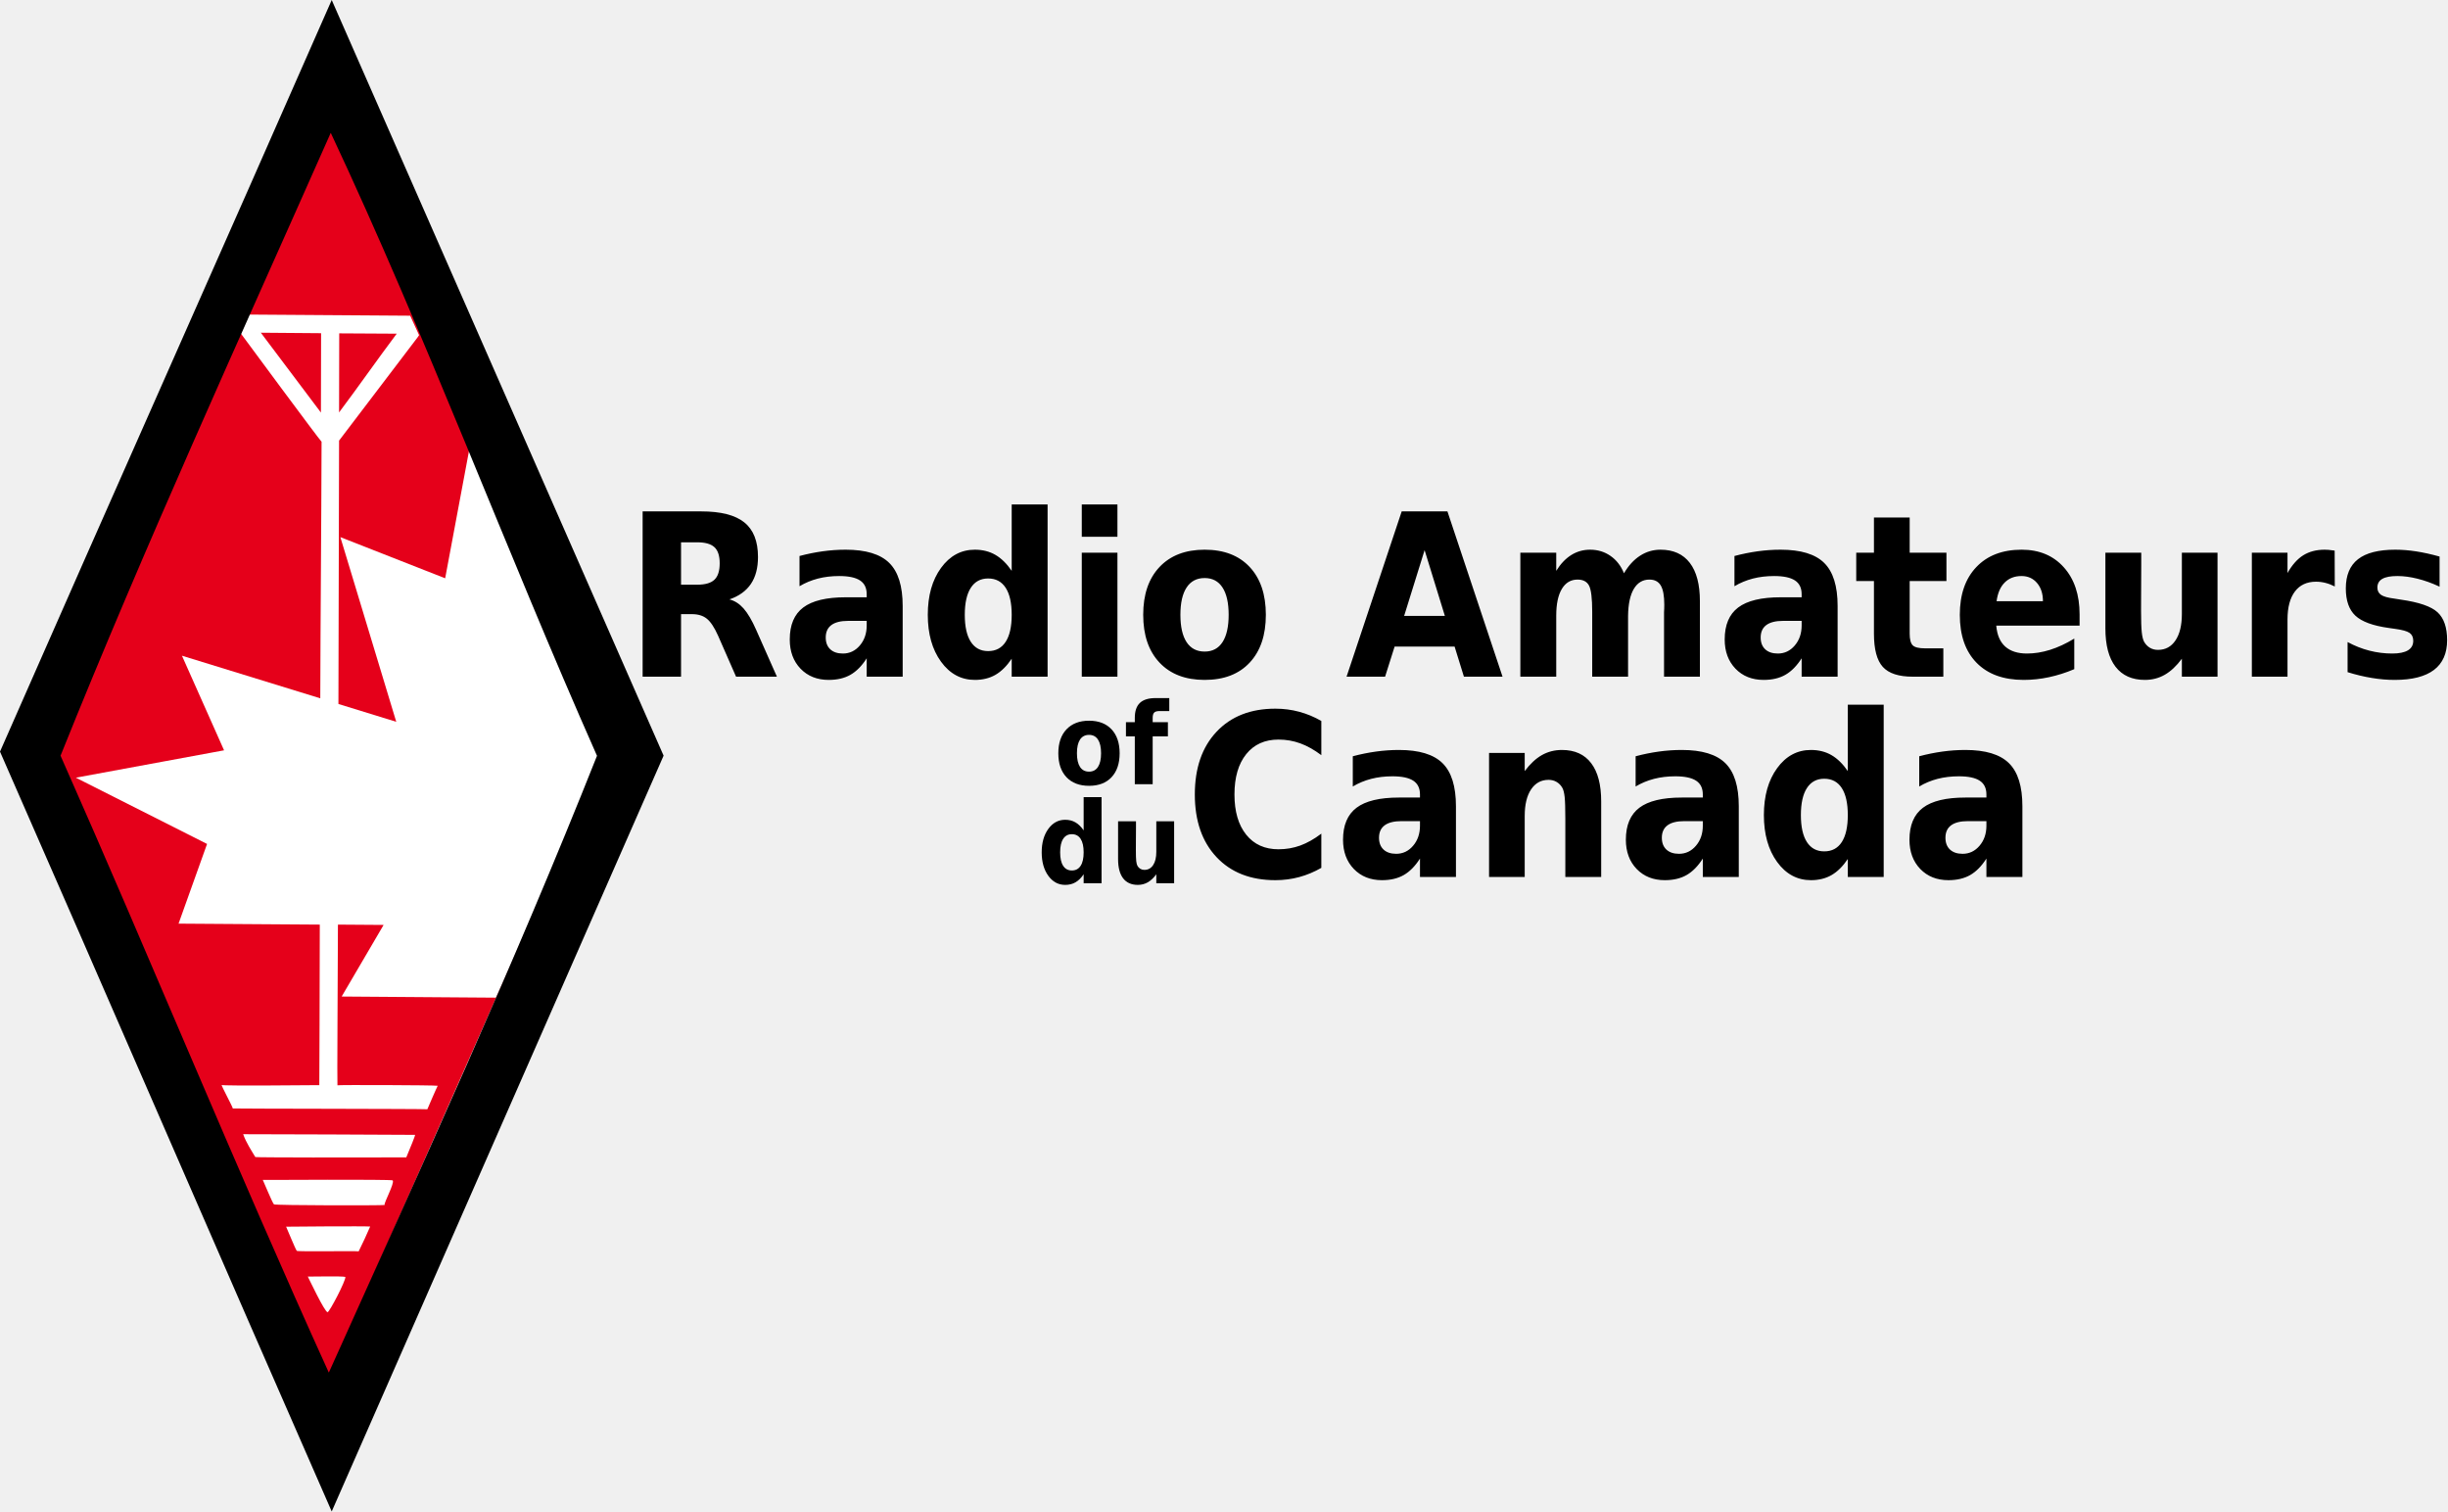
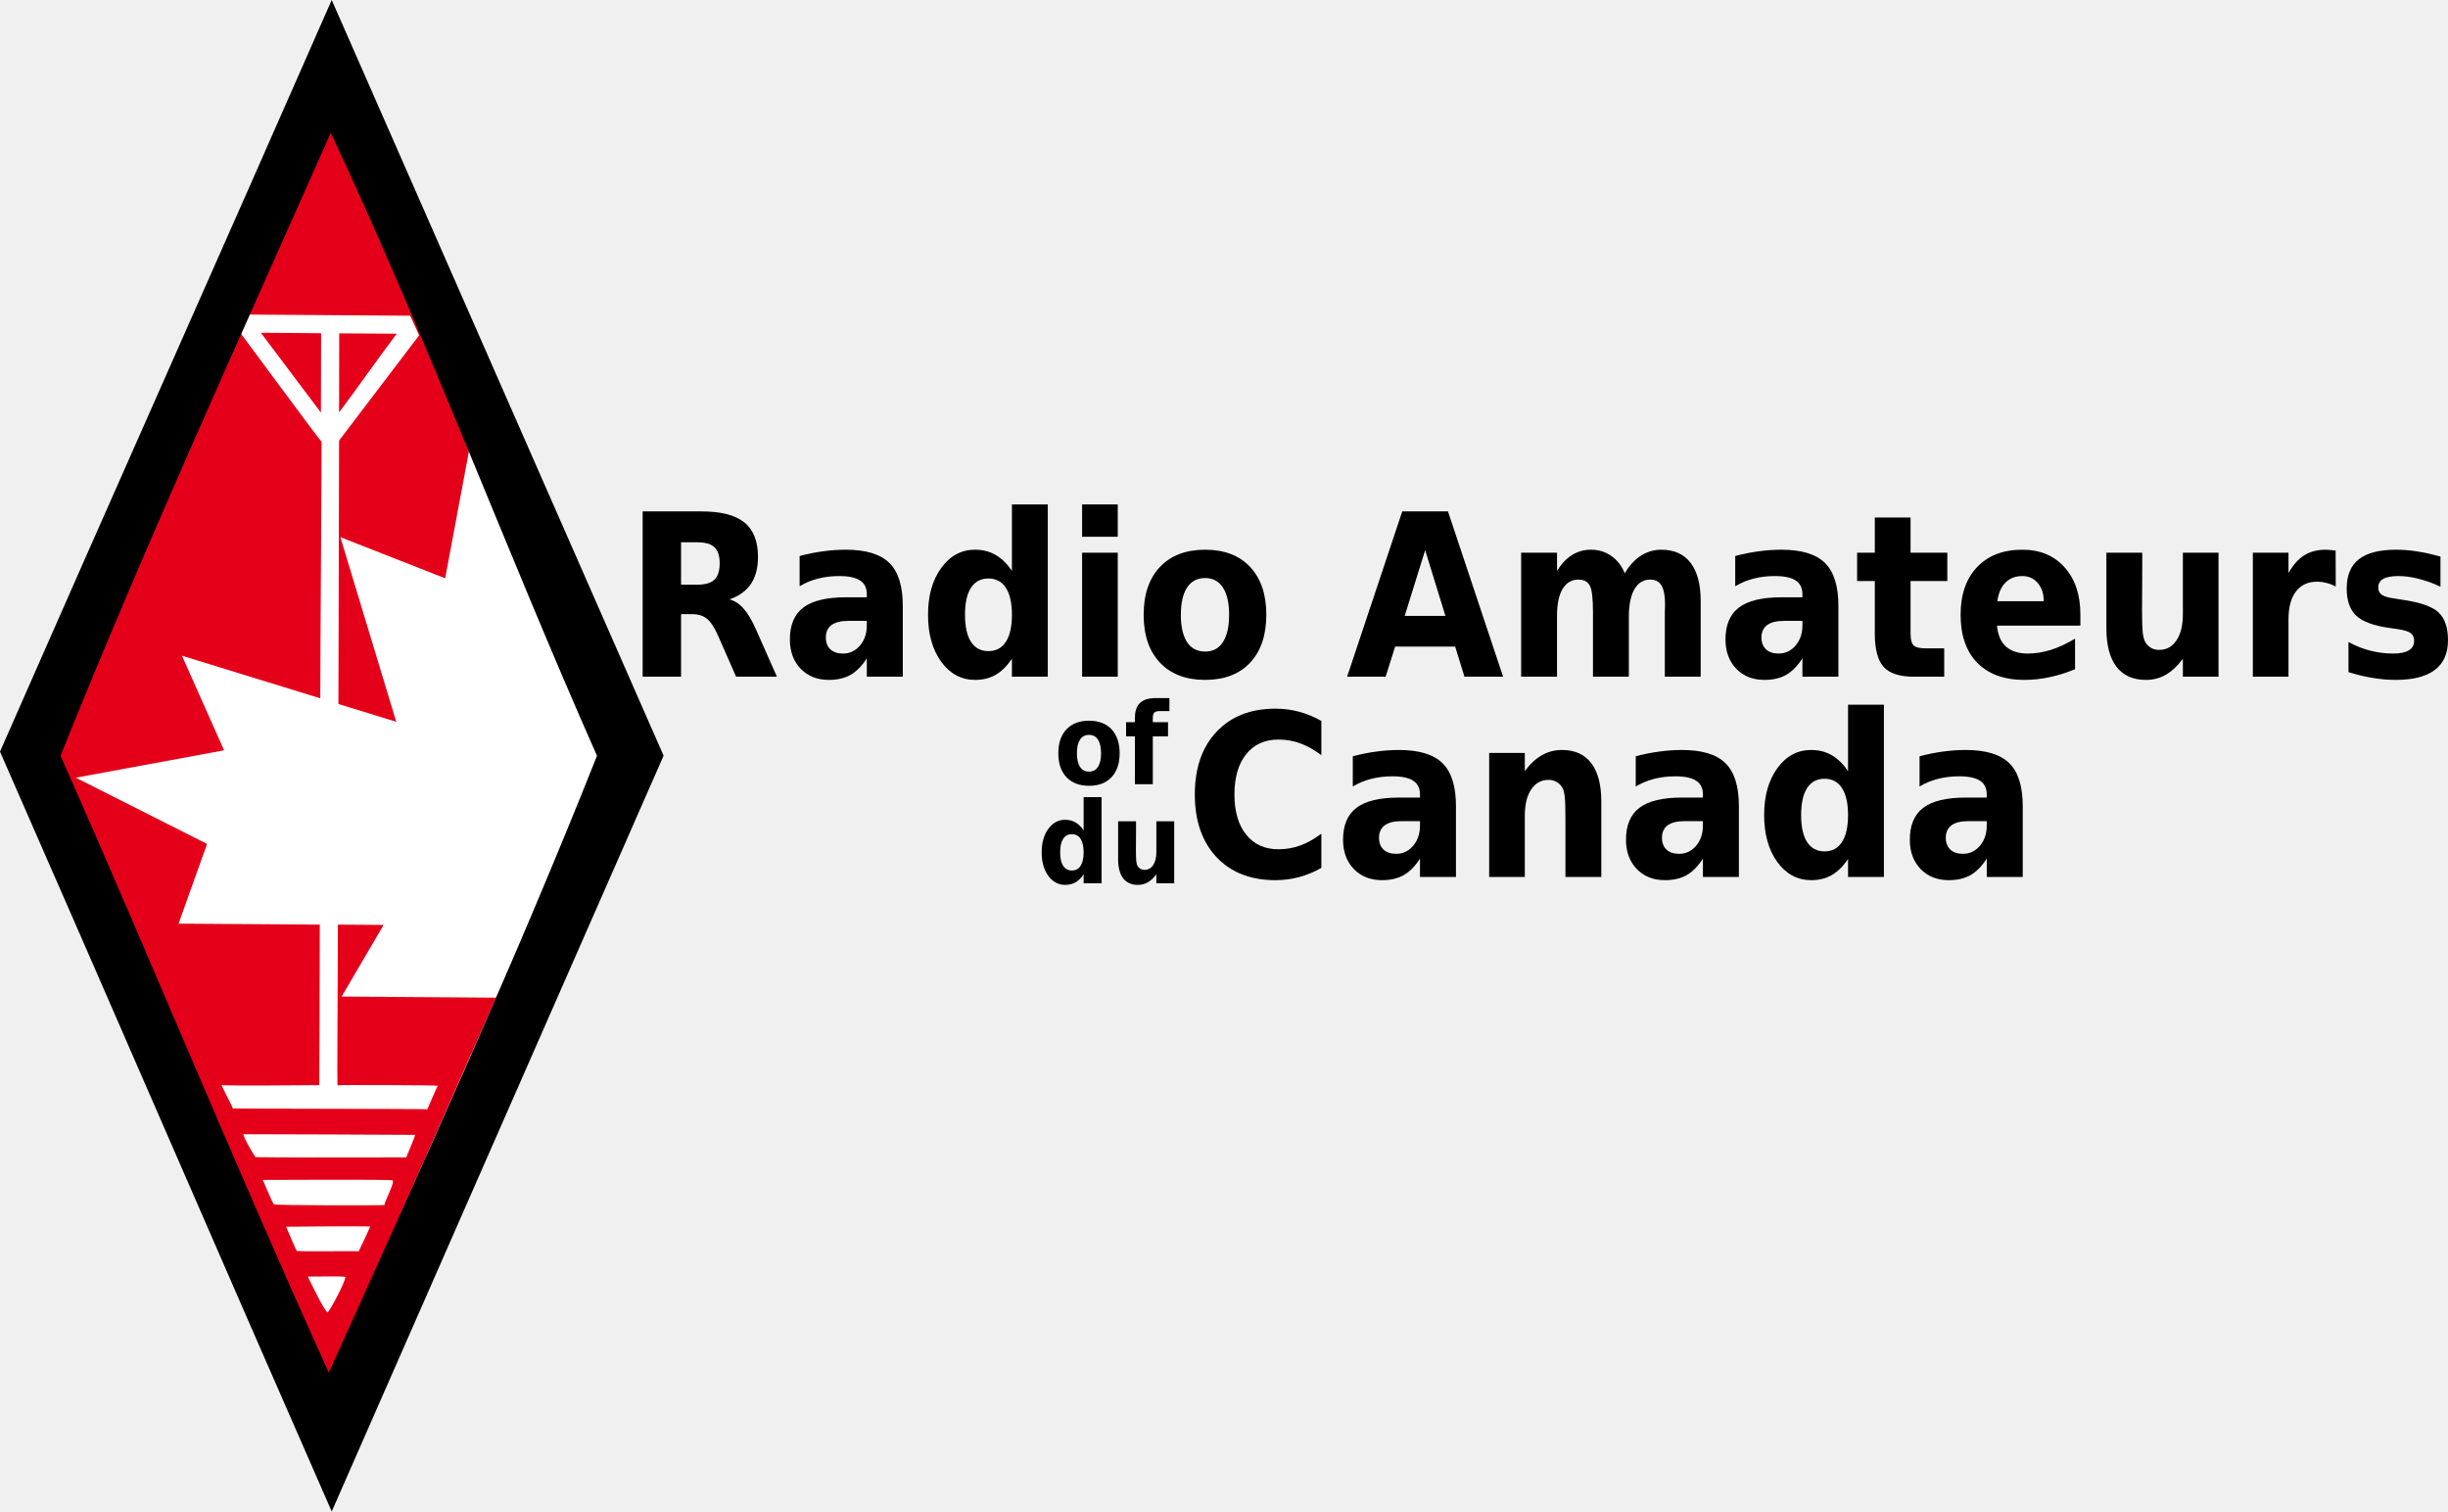
<svg xmlns="http://www.w3.org/2000/svg" version="1.0" width="971.826" height="599.992" id="svg2">
  <defs id="defs4" />
-   <g transform="translate(-501.5317,-294.7927)" id="layer1">
-     <g id="g3065">
-       <path d="" id="path3018" style="fill:#ffffff;stroke:#db0029;stroke-width:5.052" />
-       <path d="" id="path3030" style="fill:none;stroke:#ffffff;stroke-width:1.068;stroke-linecap:square" />
-       <path d="" id="path3042" style="fill:none;stroke:#ffffff;stroke-width:1.068" />
-       <path d="" id="path3044" style="fill:none;stroke:#ffffff;stroke-width:1.068" />
-       <path d="" id="path3048" style="fill:none;stroke:#ffffff;stroke-width:1.068" />
-       <path d="" id="path3052" style="fill:none;stroke:#ffffff;stroke-width:1.068" />
-       <path d="" id="path3080" style="fill:none;stroke:#ffffff;stroke-width:1.068" />
-       <path d="" id="path3082" style="fill:none;stroke:#ffffff;stroke-width:1.068" />
-       <path d="" id="path3084" style="fill:none;stroke:#ffffff;stroke-width:1.068" />
-       <path d="" id="path3088" style="fill:none;stroke:#ffffff;stroke-width:1.068;stroke-linejoin:round" />
-       <path d="" id="path3090" style="fill:none;stroke:#ffffff;stroke-width:1.068;stroke-linejoin:round" />
-       <g transform="matrix(2.05763,0,0,2.05763,-1014.578,69.25755)" id="g3104">
-         <path d="" id="path3106" />
-       </g>
-       <path d="" id="path3136" style="fill:#0c2e82;stroke:#000000;stroke-width:0.421" />
-       <path d="" id="path3174" style="fill:#0c2e82;stroke:#000000;stroke-width:0.421" />
-       <path d="M 632.834,344.32 740.932,594.813 631.27,842.858 523.973,591.564 632.834,344.32 z" id="path3576" style="fill:#e5001a;fill-opacity:1;fill-rule:evenodd;stroke:none" />
-       <path d="" id="path2517" style="fill:#ffffff;stroke:#db0029;stroke-width:5.052" />
-       <path d="" id="path2519" style="fill:none;stroke:#ffffff;stroke-width:1.068;stroke-linecap:square" />
-       <path d="" id="path2521" style="fill:none;stroke:#ffffff;stroke-width:1.068" />
-       <path d="" id="path2523" style="fill:none;stroke:#ffffff;stroke-width:1.068" />
-       <path d="" id="path2525" style="fill:none;stroke:#ffffff;stroke-width:1.068" />
-       <path d="" id="path2527" style="fill:none;stroke:#ffffff;stroke-width:1.068" />
-       <path d="" id="path2529" style="fill:none;stroke:#ffffff;stroke-width:1.068" />
-       <path d="" id="path2531" style="fill:none;stroke:#ffffff;stroke-width:1.068" />
-       <path d="" id="path2533" style="fill:none;stroke:#ffffff;stroke-width:1.068" />
-       <path d="" id="path2535" style="fill:none;stroke:#ffffff;stroke-width:1.068;stroke-linejoin:round" />
-       <path d="" id="path2537" style="fill:none;stroke:#ffffff;stroke-width:1.068;stroke-linejoin:round" />
-       <path d="" id="path2539" style="fill:#0c2e82;stroke:#000000;stroke-width:0.421" />
-       <path d="" id="path2541" style="fill:#0c2e82;stroke:#000000;stroke-width:0.421" />
-       <path d="" id="path2569" style="fill:#ffffff;stroke:#db0029;stroke-width:5.052" />
-       <path d="" id="path2571" style="fill:none;stroke:#ffffff;stroke-width:1.068;stroke-linecap:square" />
-       <path d="" id="path2573" style="fill:none;stroke:#ffffff;stroke-width:1.068" />
-       <path d="" id="path2575" style="fill:none;stroke:#ffffff;stroke-width:1.068" />
-       <path d="" id="path2577" style="fill:none;stroke:#ffffff;stroke-width:1.068" />
-       <path d="" id="path2579" style="fill:none;stroke:#ffffff;stroke-width:1.068" />
-       <path d="" id="path2581" style="fill:none;stroke:#ffffff;stroke-width:1.068" />
-       <path d="" id="path2583" style="fill:none;stroke:#ffffff;stroke-width:1.068" />
-       <path d="" id="path2585" style="fill:none;stroke:#ffffff;stroke-width:1.068" />
-       <path d="" id="path2587" style="fill:none;stroke:#ffffff;stroke-width:1.068;stroke-linejoin:round" />
-       <path d="" id="path2589" style="fill:none;stroke:#ffffff;stroke-width:1.068;stroke-linejoin:round" />
-       <path d="" id="path2591" style="fill:#0c2e82;stroke:#000000;stroke-width:0.421" />
-       <path d="" id="path2593" style="fill:#0c2e82;stroke:#000000;stroke-width:0.421" />
-       <path d="m 600.45,419.665 c -0.182,0.232 -3.215,7.332 -3.344,7.459 0.641,0.884 31.119,42.135 32.086,43.017 -0.086,33.801 -0.429,68.052 -0.514,101.853 -18.304,-5.637 -36.609,-11.274 -54.913,-16.911 5.573,12.517 11.146,25.035 16.718,37.552 -19.612,3.622 -39.224,7.245 -58.835,10.867 17.361,8.766 34.723,17.533 52.084,26.299 -3.772,10.545 -7.545,21.091 -11.317,31.636 18.69,0.129 37.38,0.257 56.07,0.386 -0.064,21.241 -0.129,63.633 -0.193,63.722 -0.19,-0.021 -38.367,0.389 -38.773,-0.064 -0.079,0.458 4.315,8.529 4.437,9.324 0.613,0.11 76.683,0.131 77.225,0.322 0.048,-0.169 3.8,-8.82 4.115,-9.324 -1.224,-0.282 -39.792,-0.388 -39.802,-0.193 -0.151,-0.542 0.129,-42.524 0.193,-63.787 6.044,0.043 12.089,0.086 18.133,0.129 -5.551,9.474 -11.103,18.947 -16.654,28.421 20.405,0.15 40.81,0.3 61.215,0.45 14.703,-31.593 40.457,-95.516 41.305,-97.159 -1.057,-2.149 -51.118,-118.705 -51.861,-120.432 -3.236,17.318 -6.333,33.797 -9.569,51.115 -13.868,-5.444 -27.735,-10.888 -41.603,-16.332 7.395,24.434 14.789,48.869 22.184,73.303 -7.652,-2.358 -15.304,-4.715 -22.955,-7.073 0.086,-34.851 0.171,-69.702 0.257,-104.553 10.401,-13.708 20.849,-27.38 31.25,-41.088 l 0.514,-0.772 c -1.166,-2.579 -2.371,-5.138 -3.537,-7.716 -21.219,-0.15 -42.696,-0.3 -63.915,-0.45 z m 4.63,7.202 c 7.973,0.064 15.947,0.129 23.92,0.193 -0.021,10.502 -0.043,21.005 -0.064,31.507 -7.952,-10.567 -15.904,-21.134 -23.856,-31.7 z m 31.122,0.257 c 7.609,0.043 15.218,0.086 22.827,0.129 -7.63,10.138 -15.261,21.112 -22.891,31.25 0.021,-10.181 0.043,-21.198 0.064,-31.379 z m -38.13,317.904 c 1.167,3.344 3.394,6.683 4.823,9.066 0.727,0.192 39.967,0.212 59.928,0.129 1.584,-3.811 3.647,-8.758 3.472,-8.938 -21.162,-0.124 -46.238,-0.216 -68.223,-0.257 z m 33.436,18.069 c -12.693,0.018 -25.359,0.117 -25.656,0.064 0.403,0.76 3.756,9.037 4.437,9.709 0.87,0.449 42.941,0.473 43.918,0.257 -0.337,-0.838 4.099,-8.762 3.215,-9.774 -0.488,-0.236 -13.221,-0.275 -25.913,-0.257 z m 0.129,18.519 c -7.936,0.038 -15.82,0.118 -16.525,0.129 0.402,0.778 3.648,8.846 4.244,9.581 0.713,0.389 22.412,-0.023 24.563,0.193 0.962,-1.854 3.82,-7.984 4.565,-9.838 -0.922,-0.097 -8.911,-0.102 -16.847,-0.064 z m -0.514,19.869 c -3.367,0.026 -6.734,0.064 -7.395,0.064 0.466,0.854 6.569,13.855 7.845,14.146 0.829,-0.191 7.248,-12.509 7.073,-14.018 -0.772,-0.191 -4.156,-0.219 -7.523,-0.193 z" id="path4326" style="fill:#ffffff;fill-opacity:1;fill-rule:evenodd;stroke:none" />
-       <path d="m 633.22,294.793 c -43.896,99.988 -87.792,198.376 -131.688,298.364 43.896,100.009 87.792,201.619 131.688,301.628 C 677.138,794.775 721.055,694.766 764.973,594.757 721.055,494.769 677.138,394.781 633.22,294.793 z m -0.386,52.727 c 38.026,80.985 69.402,165.377 105.697,247.294 -33.153,83.455 -69.59,162.835 -106.462,244.845 -36.608,-80.576 -70.585,-163.842 -106.497,-244.894 33.647,-83.797 70.626,-164.56 107.262,-247.245 z" id="path3416" style="fill:#000000;fill-opacity:1;fill-rule:evenodd;stroke:none" />
-       <text x="749.227" y="563.408" id="text2937" xml:space="preserve" style="font-size:90px;font-style:normal;font-variant:normal;font-weight:bold;font-stretch:semi-condensed;text-align:start;line-height:100%;writing-mode:lr-tb;text-anchor:start;fill:#000000;fill-opacity:1;stroke:none;font-family:DejaVu Sans;-inkscape-font-specification:DejaVu Sans Bold Semi-Condensed">
-         <tspan x="749.227" y="563.408" id="tspan2939">Radio Amateurs</tspan>
-       </text>
-       <text x="971.818" y="642.905" id="text2941" xml:space="preserve" style="font-size:90px;font-style:normal;font-variant:normal;font-weight:bold;font-stretch:semi-condensed;text-align:start;line-height:100%;writing-mode:lr-tb;text-anchor:start;fill:#000000;fill-opacity:1;stroke:none;font-family:DejaVu Sans;-inkscape-font-specification:DejaVu Sans Bold Semi-Condensed">
-         <tspan x="971.818" y="642.905" id="tspan2945">Canada</tspan>
-       </text>
-       <text x="919.936" y="606.086" id="text2947" xml:space="preserve" style="font-size:45px;font-style:normal;font-variant:normal;font-weight:bold;font-stretch:semi-condensed;text-align:start;line-height:100%;writing-mode:lr-tb;text-anchor:start;fill:#000000;fill-opacity:1;stroke:none;font-family:DejaVu Sans;-inkscape-font-specification:DejaVu Sans Bold Semi-Condensed">
-         <tspan x="919.936" y="606.086" id="tspan2951">of</tspan>
-       </text>
-       <text x="913.242" y="645.416" id="text2953" xml:space="preserve" style="font-size:45px;font-style:normal;font-variant:normal;font-weight:bold;font-stretch:semi-condensed;text-align:start;line-height:100%;writing-mode:lr-tb;text-anchor:start;fill:#000000;fill-opacity:1;stroke:none;font-family:DejaVu Sans;-inkscape-font-specification:DejaVu Sans Bold Semi-Condensed">
-         <tspan x="913.242" y="645.416" id="tspan2957">du</tspan>
-       </text>
+   <g id="g3245">
+     <g id="g3240">
+       <path d="M 131.303,49.527 239.4,300.021 129.738,548.065 22.441,296.772 131.303,49.527 z" id="path3576" style="fill:#e5001a;fill-opacity:1;fill-rule:evenodd;stroke:none" />
+       <path d="m 98.918,124.873 c -0.182,0.232 -3.215,7.332 -3.344,7.459 0.641,0.884 31.119,42.135 32.086,43.017 -0.086,33.801 -0.429,68.052 -0.514,101.853 -18.304,-5.637 -36.609,-11.274 -54.913,-16.911 5.573,12.517 11.146,25.035 16.718,37.552 -19.612,3.622 -39.224,7.245 -58.835,10.867 17.361,8.766 34.723,17.533 52.084,26.299 -3.772,10.545 -7.545,21.091 -11.317,31.636 18.69,0.129 37.38,0.257 56.07,0.386 -0.064,21.241 -0.129,63.633 -0.193,63.722 -0.19,-0.021 -38.367,0.389 -38.773,-0.064 -0.079,0.458 4.315,8.529 4.437,9.324 0.613,0.11 76.683,0.131 77.225,0.322 0.048,-0.169 3.8,-8.82 4.115,-9.324 -1.224,-0.282 -39.792,-0.388 -39.802,-0.193 -0.151,-0.542 0.129,-42.524 0.193,-63.787 6.044,0.043 12.089,0.086 18.133,0.129 -5.551,9.474 -11.103,18.947 -16.654,28.421 20.405,0.15 40.81,0.3 61.215,0.45 14.703,-31.593 40.457,-95.516 41.305,-97.159 -1.057,-2.149 -51.118,-118.705 -51.861,-120.432 -3.236,17.318 -6.333,33.797 -9.569,51.115 -13.868,-5.444 -27.735,-10.888 -41.603,-16.332 7.395,24.434 14.789,48.869 22.184,73.303 -7.652,-2.358 -15.304,-4.715 -22.955,-7.073 0.086,-34.851 0.171,-69.702 0.257,-104.553 10.401,-13.708 20.849,-27.38 31.25,-41.088 l 0.514,-0.772 c -1.166,-2.579 -2.371,-5.138 -3.537,-7.716 -21.219,-0.15 -42.696,-0.3 -63.915,-0.45 z m 4.63,7.202 c 7.973,0.064 15.947,0.129 23.92,0.193 -0.021,10.502 -0.043,21.005 -0.064,31.507 -7.952,-10.567 -15.904,-21.134 -23.856,-31.7 z m 31.122,0.257 c 7.609,0.043 15.218,0.086 22.827,0.129 -7.63,10.138 -15.261,21.112 -22.891,31.25 0.021,-10.181 0.043,-21.198 0.064,-31.379 z M 96.539,450.235 c 1.167,3.344 3.394,6.683 4.823,9.066 0.727,0.192 39.967,0.212 59.928,0.129 1.584,-3.811 3.647,-8.758 3.472,-8.938 -21.162,-0.124 -46.238,-0.216 -68.223,-0.257 z m 33.436,18.069 c -12.693,0.018 -25.359,0.117 -25.656,0.064 0.403,0.76 3.756,9.037 4.437,9.709 0.87,0.449 42.941,0.473 43.918,0.257 -0.337,-0.838 4.099,-8.762 3.215,-9.774 -0.488,-0.236 -13.221,-0.275 -25.913,-0.257 z m 0.129,18.519 c -7.936,0.038 -15.82,0.118 -16.525,0.129 0.402,0.778 3.648,8.846 4.244,9.581 0.713,0.389 22.412,-0.023 24.563,0.193 0.962,-1.854 3.82,-7.984 4.565,-9.838 -0.922,-0.097 -8.911,-0.102 -16.847,-0.064 z m -0.514,19.869 c -3.367,0.026 -6.734,0.064 -7.395,0.064 0.466,0.854 6.569,13.855 7.845,14.146 0.829,-0.191 7.248,-12.509 7.073,-14.018 -0.772,-0.191 -4.156,-0.219 -7.523,-0.193 z" id="path4326" style="fill:#ffffff;fill-opacity:1;fill-rule:evenodd;stroke:none" />
+       <path d="M 131.688,0 C 87.792,99.988 43.896,198.376 0,298.364 43.896,398.373 87.792,499.983 131.688,599.992 175.606,499.983 219.523,399.973 263.441,299.964 219.523,199.976 175.606,99.988 131.688,0 z m -0.386,52.727 C 169.329,133.712 200.704,218.104 237,300.021 203.847,383.475 167.41,462.856 130.538,544.865 93.931,464.289 59.953,381.024 24.041,299.971 57.688,216.175 94.667,135.411 131.303,52.727 z" id="path3416" style="fill:#000000;fill-opacity:1;fill-rule:evenodd;stroke:none" />
+     </g>
+     <g id="g3215">
+       <path d="m 276.787,232.097 c 3.164,3e-5 5.435,-0.659 6.812,-1.978 1.406,-1.318 2.109,-3.486 2.109,-6.504 -4e-5,-2.988 -0.703,-5.127 -2.109,-6.416 -1.377,-1.289 -3.647,-1.934 -6.812,-1.934 l -6.416,0 0,16.831 6.416,0 m -6.416,11.689 0,24.829 -15.249,0 0,-65.61 23.247,0 c 7.793,7e-5 13.491,1.45 17.095,4.351 3.633,2.9 5.449,7.485 5.449,13.755 -5e-5,4.336 -0.938,7.896 -2.812,10.679 -1.875,2.783 -4.717,4.834 -8.525,6.152 2.08,0.527 3.94,1.729 5.581,3.604 1.67,1.846 3.34,4.658 5.01,8.438 l 8.262,18.633 -16.216,0 -7.163,-16.304 c -1.465,-3.281 -2.944,-5.522 -4.438,-6.724 -1.494,-1.201 -3.472,-1.802 -5.933,-1.802 l -4.307,0" id="path3166" style="font-size:90px;font-style:normal;font-variant:normal;font-weight:bold;font-stretch:semi-condensed;text-align:start;line-height:100%;writing-mode:lr-tb;text-anchor:start;fill:#000000;fill-opacity:1;stroke:none;font-family:DejaVu Sans;-inkscape-font-specification:DejaVu Sans Bold Semi-Condensed" />
+       <path d="m 336.773,246.467 c -2.959,3e-5 -5.186,0.557 -6.68,1.67 -1.494,1.113 -2.241,2.754 -2.241,4.922 -2e-5,1.992 0.601,3.56 1.802,4.702 1.201,1.113 2.871,1.67 5.01,1.67 2.666,1e-5 4.907,-1.055 6.724,-3.164 1.816,-2.139 2.725,-4.805 2.725,-7.998 l 0,-1.802 -7.339,0 m 21.621,-5.933 0,28.081 -14.282,0 0,-7.295 c -1.904,2.988 -4.043,5.171 -6.416,6.548 -2.373,1.348 -5.259,2.021 -8.657,2.021 -4.6,-1e-5 -8.335,-1.48 -11.206,-4.438 -2.842,-2.988 -4.263,-6.855 -4.263,-11.602 0,-5.771 1.787,-10.005 5.361,-12.7 3.574,-2.695 9.185,-4.043 16.831,-4.043 l 8.35,0 0,-1.23 c -3e-5,-2.49 -0.894,-4.307 -2.681,-5.449 -1.758,-1.172 -4.497,-1.758 -8.218,-1.758 -3.047,4e-5 -5.874,0.337 -8.481,1.011 -2.607,0.674 -5.039,1.685 -7.295,3.032 l 0,-11.997 c 3.047,-0.82 6.094,-1.435 9.141,-1.846 3.076,-0.439 6.138,-0.659 9.185,-0.659 7.998,5e-5 13.769,1.758 17.314,5.273 3.545,3.486 5.317,9.17 5.317,17.051" id="path3168" style="font-size:90px;font-style:normal;font-variant:normal;font-weight:bold;font-stretch:semi-condensed;text-align:start;line-height:100%;writing-mode:lr-tb;text-anchor:start;fill:#000000;fill-opacity:1;stroke:none;font-family:DejaVu Sans;-inkscape-font-specification:DejaVu Sans Bold Semi-Condensed" />
+       <path d="m 401.724,226.604 0,-26.367 14.238,0 0,68.379 -14.238,0 0,-7.119 c -1.963,2.9 -4.116,5.024 -6.46,6.372 -2.344,1.348 -5.068,2.021 -8.174,2.021 -5.449,-1e-5 -9.932,-2.402 -13.447,-7.207 -3.486,-4.834 -5.229,-11.045 -5.229,-18.633 -10e-6,-7.588 1.743,-13.784 5.229,-18.589 3.516,-4.834 7.998,-7.251 13.447,-7.251 3.076,5e-5 5.786,0.689 8.13,2.065 2.373,1.348 4.541,3.457 6.504,6.328 m -9.36,31.86 c 3.047,10e-6 5.361,-1.23 6.943,-3.691 1.611,-2.461 2.417,-6.035 2.417,-10.723 -4e-5,-4.687 -0.806,-8.262 -2.417,-10.723 -1.582,-2.461 -3.897,-3.691 -6.943,-3.691 -2.988,4e-5 -5.288,1.231 -6.899,3.691 -1.582,2.461 -2.373,6.035 -2.373,10.723 -2e-5,4.688 0.791,8.262 2.373,10.723 1.611,2.461 3.911,3.691 6.899,3.691" id="path3170" style="font-size:90px;font-style:normal;font-variant:normal;font-weight:bold;font-stretch:semi-condensed;text-align:start;line-height:100%;writing-mode:lr-tb;text-anchor:start;fill:#000000;fill-opacity:1;stroke:none;font-family:DejaVu Sans;-inkscape-font-specification:DejaVu Sans Bold Semi-Condensed" />
+       <path d="m 429.585,219.397 14.15,0 0,49.219 -14.15,0 0,-49.219 m 0,-19.16 14.15,0 0,12.832 -14.15,0 0,-12.832" id="path3172" style="font-size:90px;font-style:normal;font-variant:normal;font-weight:bold;font-stretch:semi-condensed;text-align:start;line-height:100%;writing-mode:lr-tb;text-anchor:start;fill:#000000;fill-opacity:1;stroke:none;font-family:DejaVu Sans;-inkscape-font-specification:DejaVu Sans Bold Semi-Condensed" />
+       <path d="m 478.408,229.46 c -3.135,4e-5 -5.522,1.26 -7.163,3.779 -1.641,2.49 -2.461,6.094 -2.461,10.811 -2e-5,4.717 0.82,8.335 2.461,10.854 1.641,2.49 4.028,3.735 7.163,3.735 3.105,10e-6 5.464,-1.245 7.075,-3.735 1.641,-2.52 2.461,-6.138 2.461,-10.854 -4e-5,-4.717 -0.82,-8.32 -2.461,-10.811 -1.611,-2.519 -3.97,-3.779 -7.075,-3.779 m 0,-11.25 c 7.646,5e-5 13.608,2.285 17.886,6.855 4.277,4.57 6.416,10.898 6.416,18.984 -5e-5,8.086 -2.139,14.414 -6.416,18.984 -4.277,4.57 -10.239,6.855 -17.886,6.855 -7.617,-1e-5 -13.594,-2.285 -17.93,-6.855 -4.307,-4.57 -6.46,-10.898 -6.46,-18.984 -10e-6,-8.086 2.153,-14.414 6.46,-18.984 4.336,-4.57 10.312,-6.855 17.93,-6.855" id="path3174" style="font-size:90px;font-style:normal;font-variant:normal;font-weight:bold;font-stretch:semi-condensed;text-align:start;line-height:100%;writing-mode:lr-tb;text-anchor:start;fill:#000000;fill-opacity:1;stroke:none;font-family:DejaVu Sans;-inkscape-font-specification:DejaVu Sans Bold Semi-Condensed" />
+       <path d="m 577.681,256.663 -23.818,0 -3.779,11.953 -15.293,0 21.885,-65.61 18.149,0 21.885,65.61 -15.337,0 -3.691,-11.953 m -20.039,-12.173 16.172,0 -8.042,-26.104 -8.13,26.104" id="path3176" style="font-size:90px;font-style:normal;font-variant:normal;font-weight:bold;font-stretch:semi-condensed;text-align:start;line-height:100%;writing-mode:lr-tb;text-anchor:start;fill:#000000;fill-opacity:1;stroke:none;font-family:DejaVu Sans;-inkscape-font-specification:DejaVu Sans Bold Semi-Condensed" />
+       <path d="m 645.005,227.571 c 1.787,-3.047 3.911,-5.361 6.372,-6.943 2.461,-1.611 5.171,-2.417 8.13,-2.417 5.098,5e-5 8.979,1.743 11.646,5.229 2.666,3.486 3.999,8.555 3.999,15.205 l 0,29.971 -14.238,0 0,-25.664 c 0.029,-0.381 0.044,-0.776 0.044,-1.187 0.029,-0.41 0.044,-0.996 0.044,-1.758 -6e-5,-3.486 -0.469,-6.006 -1.406,-7.559 -0.908,-1.582 -2.402,-2.373 -4.482,-2.373 -2.666,4e-5 -4.731,1.231 -6.196,3.691 -1.465,2.461 -2.227,6.021 -2.285,10.679 l 0,24.17 -14.238,0 0,-25.664 c -3e-5,-5.449 -0.425,-8.95 -1.274,-10.503 -0.85,-1.582 -2.358,-2.373 -4.526,-2.373 -2.695,4e-5 -4.79,1.245 -6.284,3.735 -1.465,2.461 -2.197,5.991 -2.197,10.591 l 0,24.214 -14.238,0 0,-49.219 14.238,0 0,7.207 c 1.728,-2.783 3.721,-4.878 5.977,-6.284 2.256,-1.406 4.746,-2.109 7.471,-2.109 3.047,5e-5 5.742,0.82 8.086,2.461 2.373,1.641 4.16,3.94 5.361,6.899" id="path3178" style="font-size:90px;font-style:normal;font-variant:normal;font-weight:bold;font-stretch:semi-condensed;text-align:start;line-height:100%;writing-mode:lr-tb;text-anchor:start;fill:#000000;fill-opacity:1;stroke:none;font-family:DejaVu Sans;-inkscape-font-specification:DejaVu Sans Bold Semi-Condensed" />
+       <path d="m 708.198,246.467 c -2.959,3e-5 -5.186,0.557 -6.68,1.67 -1.494,1.113 -2.241,2.754 -2.241,4.922 -2e-5,1.992 0.601,3.56 1.802,4.702 1.201,1.113 2.871,1.67 5.01,1.67 2.666,1e-5 4.907,-1.055 6.724,-3.164 1.816,-2.139 2.725,-4.805 2.725,-7.998 l 0,-1.802 -7.339,0 m 21.621,-5.933 0,28.081 -14.282,0 0,-7.295 c -1.904,2.988 -4.043,5.171 -6.416,6.548 -2.373,1.348 -5.259,2.021 -8.657,2.021 -4.6,-1e-5 -8.335,-1.48 -11.206,-4.438 -2.842,-2.988 -4.263,-6.855 -4.263,-11.602 0,-5.771 1.787,-10.005 5.361,-12.7 3.574,-2.695 9.185,-4.043 16.831,-4.043 l 8.35,0 0,-1.23 c -3e-5,-2.49 -0.894,-4.307 -2.681,-5.449 -1.758,-1.172 -4.497,-1.758 -8.218,-1.758 -3.047,4e-5 -5.874,0.337 -8.481,1.011 -2.607,0.674 -5.039,1.685 -7.295,3.032 l 0,-11.997 c 3.047,-0.82 6.094,-1.435 9.141,-1.846 3.076,-0.439 6.138,-0.659 9.185,-0.659 7.998,5e-5 13.769,1.758 17.314,5.273 3.545,3.486 5.317,9.17 5.317,17.051" id="path3180" style="font-size:90px;font-style:normal;font-variant:normal;font-weight:bold;font-stretch:semi-condensed;text-align:start;line-height:100%;writing-mode:lr-tb;text-anchor:start;fill:#000000;fill-opacity:1;stroke:none;font-family:DejaVu Sans;-inkscape-font-specification:DejaVu Sans Bold Semi-Condensed" />
+       <path d="m 758.472,205.422 0,13.975 14.59,0 0,11.25 -14.59,0 0,20.874 c -2e-5,2.285 0.395,3.838 1.187,4.658 0.82,0.791 2.446,1.187 4.878,1.187 l 7.295,0 0,11.25 -12.129,0 c -5.596,0 -9.565,-1.289 -11.909,-3.867 -2.344,-2.607 -3.516,-7.017 -3.516,-13.228 l 0,-20.874 -7.031,0 0,-11.25 7.031,0 0,-13.975 14.194,0" id="path3182" style="font-size:90px;font-style:normal;font-variant:normal;font-weight:bold;font-stretch:semi-condensed;text-align:start;line-height:100%;writing-mode:lr-tb;text-anchor:start;fill:#000000;fill-opacity:1;stroke:none;font-family:DejaVu Sans;-inkscape-font-specification:DejaVu Sans Bold Semi-Condensed" />
+       <path d="m 825.884,243.874 0,4.482 -33.091,0 c 0.322,3.691 1.509,6.46 3.56,8.306 2.08,1.846 4.966,2.769 8.657,2.769 2.988,1e-5 6.035,-0.483 9.141,-1.45 3.135,-0.996 6.343,-2.49 9.624,-4.482 l 0,12.129 c -3.34,1.406 -6.694,2.461 -10.063,3.164 -3.34,0.732 -6.68,1.099 -10.02,1.099 -8.027,-1e-5 -14.268,-2.256 -18.721,-6.768 -4.424,-4.541 -6.636,-10.898 -6.636,-19.072 0,-8.027 2.183,-14.341 6.548,-18.94 4.365,-4.6 10.371,-6.899 18.018,-6.899 6.973,5e-5 12.539,2.329 16.699,6.987 4.189,4.658 6.284,10.884 6.284,18.677 m -14.546,-5.229 c -3e-5,-2.988 -0.791,-5.391 -2.373,-7.207 -1.553,-1.846 -3.604,-2.769 -6.152,-2.769 -2.725,4e-5 -4.951,0.864 -6.68,2.593 -1.699,1.699 -2.769,4.16 -3.208,7.383 l 18.413,0" id="path3184" style="font-size:90px;font-style:normal;font-variant:normal;font-weight:bold;font-stretch:semi-condensed;text-align:start;line-height:100%;writing-mode:lr-tb;text-anchor:start;fill:#000000;fill-opacity:1;stroke:none;font-family:DejaVu Sans;-inkscape-font-specification:DejaVu Sans Bold Semi-Condensed" />
+       <path d="m 836.211,249.456 0,-30.059 14.238,0 0,4.922 c -2e-5,2.666 -0.015,6.021 -0.044,10.063 -0.029,4.014 -0.044,6.694 -0.044,8.042 -2e-5,3.955 0.088,6.812 0.264,8.569 0.205,1.729 0.527,2.988 0.967,3.779 0.586,1.025 1.348,1.816 2.285,2.373 0.937,0.557 2.007,0.835 3.208,0.835 2.959,10e-6 5.273,-1.26 6.943,-3.779 1.699,-2.52 2.549,-6.02 2.549,-10.503 l 0,-24.302 14.15,0 0,49.219 -14.15,0 0,-7.119 c -2.139,2.871 -4.409,4.995 -6.812,6.372 -2.373,1.348 -4.995,2.021 -7.866,2.021 -5.098,-1e-5 -8.994,-1.743 -11.689,-5.229 -2.666,-3.486 -3.999,-8.555 -3.999,-15.205" id="path3186" style="font-size:90px;font-style:normal;font-variant:normal;font-weight:bold;font-stretch:semi-condensed;text-align:start;line-height:100%;writing-mode:lr-tb;text-anchor:start;fill:#000000;fill-opacity:1;stroke:none;font-family:DejaVu Sans;-inkscape-font-specification:DejaVu Sans Bold Semi-Condensed" />
+       <path d="m 927.266,232.8 c -1.26,-0.644 -2.505,-1.113 -3.735,-1.406 -1.201,-0.322 -2.432,-0.483 -3.691,-0.483 -3.633,4e-5 -6.431,1.304 -8.394,3.911 -1.963,2.578 -2.944,6.284 -2.944,11.118 l 0,22.676 -14.15,0 0,-49.219 14.15,0 0,8.086 c 1.816,-3.223 3.896,-5.566 6.24,-7.031 2.373,-1.494 5.215,-2.241 8.525,-2.241 0.469,5e-5 0.981,0.029 1.538,0.088 0.557,0.029 1.362,0.117 2.417,0.264 l 0.044,14.238" id="path3188" style="font-size:90px;font-style:normal;font-variant:normal;font-weight:bold;font-stretch:semi-condensed;text-align:start;line-height:100%;writing-mode:lr-tb;text-anchor:start;fill:#000000;fill-opacity:1;stroke:none;font-family:DejaVu Sans;-inkscape-font-specification:DejaVu Sans Bold Semi-Condensed" />
+       <path d="m 968.838,220.935 0,11.953 c -3.018,-1.406 -5.947,-2.461 -8.789,-3.164 -2.813,-0.703 -5.464,-1.055 -7.954,-1.055 -2.695,4e-5 -4.702,0.381 -6.021,1.143 -1.289,0.732 -1.934,1.875 -1.934,3.428 -2e-5,1.26 0.483,2.227 1.45,2.9 0.996,0.674 2.783,1.172 5.361,1.494 l 2.461,0.396 c 7.266,1.025 12.144,2.71 14.634,5.054 2.519,2.344 3.779,6.021 3.779,11.03 -4e-5,5.244 -1.743,9.185 -5.229,11.821 -3.486,2.637 -8.687,3.955 -15.601,3.955 -2.93,-1e-5 -5.962,-0.264 -9.097,-0.791 -3.105,-0.498 -6.299,-1.26 -9.58,-2.285 l 0,-11.953 c 2.812,1.523 5.698,2.666 8.657,3.428 2.988,0.762 6.006,1.143 9.053,1.143 2.754,1e-5 4.834,-0.425 6.24,-1.274 1.406,-0.85 2.109,-2.109 2.109,-3.779 -3e-5,-1.406 -0.483,-2.446 -1.45,-3.12 -0.967,-0.703 -2.886,-1.245 -5.757,-1.626 l -2.505,-0.352 c -6.299,-0.879 -10.723,-2.505 -13.271,-4.878 -2.52,-2.373 -3.779,-5.977 -3.779,-10.811 0,-5.215 1.611,-9.082 4.834,-11.602 3.223,-2.519 8.159,-3.779 14.81,-3.779 2.607,5e-5 5.347,0.22 8.218,0.659 2.871,0.44 5.991,1.128 9.36,2.065" id="path3190" style="font-size:90px;font-style:normal;font-variant:normal;font-weight:bold;font-stretch:semi-condensed;text-align:start;line-height:100%;writing-mode:lr-tb;text-anchor:start;fill:#000000;fill-opacity:1;stroke:none;font-family:DejaVu Sans;-inkscape-font-specification:DejaVu Sans Bold Semi-Condensed" />
+       <path d="m 524.559,344.509 c -2.813,1.611 -5.742,2.827 -8.789,3.647 -3.018,0.82 -6.167,1.23 -9.448,1.23 -9.844,0 -17.637,-3.047 -23.379,-9.141 -5.742,-6.123 -8.613,-14.414 -8.613,-24.873 0,-10.488 2.871,-18.779 8.613,-24.873 5.742,-6.123 13.535,-9.184 23.379,-9.185 3.281,7e-5 6.431,0.41 9.448,1.23 3.047,0.82 5.977,2.036 8.789,3.647 l 0,13.579 c -2.842,-2.139 -5.64,-3.706 -8.394,-4.702 -2.725,-0.996 -5.596,-1.494 -8.613,-1.494 -5.449,5e-5 -9.727,1.934 -12.832,5.801 -3.105,3.867 -4.658,9.199 -4.658,15.996 -2e-5,6.768 1.553,12.085 4.658,15.952 3.105,3.867 7.383,5.801 12.832,5.801 3.018,1e-5 5.889,-0.498 8.613,-1.494 2.754,-0.996 5.552,-2.563 8.394,-4.702 l 0,13.579" id="path3153" style="font-size:90px;font-style:normal;font-variant:normal;font-weight:bold;font-stretch:semi-condensed;text-align:start;line-height:100%;writing-mode:lr-tb;text-anchor:start;fill:#000000;fill-opacity:1;stroke:none;font-family:DejaVu Sans;-inkscape-font-specification:DejaVu Sans Bold Semi-Condensed" />
+       <path d="m 556.376,325.964 c -2.959,2e-5 -5.186,0.557 -6.68,1.67 -1.494,1.113 -2.241,2.754 -2.241,4.922 -2e-5,1.992 0.601,3.56 1.802,4.702 1.201,1.113 2.871,1.67 5.01,1.67 2.666,1e-5 4.907,-1.055 6.724,-3.164 1.816,-2.139 2.725,-4.805 2.725,-7.998 l 0,-1.802 -7.339,0 m 21.621,-5.933 0,28.081 -14.282,0 0,-7.295 c -1.904,2.988 -4.043,5.171 -6.416,6.548 -2.373,1.348 -5.259,2.021 -8.657,2.021 -4.6,0 -8.335,-1.479 -11.206,-4.438 -2.842,-2.988 -4.263,-6.855 -4.263,-11.602 0,-5.771 1.787,-10.005 5.361,-12.7 3.574,-2.695 9.185,-4.043 16.831,-4.043 l 8.35,0 0,-1.23 c -4e-5,-2.49 -0.894,-4.307 -2.681,-5.449 -1.758,-1.172 -4.497,-1.758 -8.218,-1.758 -3.047,4e-5 -5.874,0.337 -8.481,1.011 -2.607,0.674 -5.039,1.685 -7.295,3.032 l 0,-11.997 c 3.047,-0.82 6.094,-1.435 9.141,-1.846 3.076,-0.439 6.138,-0.659 9.185,-0.659 7.998,5e-5 13.769,1.758 17.314,5.273 3.545,3.486 5.317,9.17 5.317,17.051" id="path3155" style="font-size:90px;font-style:normal;font-variant:normal;font-weight:bold;font-stretch:semi-condensed;text-align:start;line-height:100%;writing-mode:lr-tb;text-anchor:start;fill:#000000;fill-opacity:1;stroke:none;font-family:DejaVu Sans;-inkscape-font-specification:DejaVu Sans Bold Semi-Condensed" />
+       <path d="m 635.697,318.142 0,29.971 -14.238,0 0,-4.878 0,-18.062 c -4e-5,-4.248 -0.088,-7.178 -0.264,-8.789 -0.176,-1.611 -0.469,-2.798 -0.879,-3.56 -0.557,-1.025 -1.318,-1.816 -2.285,-2.373 -0.938,-0.586 -2.007,-0.879 -3.208,-0.879 -2.959,4e-5 -5.288,1.274 -6.987,3.823 -1.67,2.52 -2.505,6.021 -2.505,10.503 l 0,24.214 -14.15,0 0,-49.219 14.15,0 0,7.207 c 2.139,-2.871 4.409,-4.98 6.812,-6.328 2.402,-1.377 5.054,-2.065 7.954,-2.065 5.098,5e-5 8.965,1.743 11.602,5.229 2.666,3.486 3.999,8.555 3.999,15.205" id="path3157" style="font-size:90px;font-style:normal;font-variant:normal;font-weight:bold;font-stretch:semi-condensed;text-align:start;line-height:100%;writing-mode:lr-tb;text-anchor:start;fill:#000000;fill-opacity:1;stroke:none;font-family:DejaVu Sans;-inkscape-font-specification:DejaVu Sans Bold Semi-Condensed" />
+       <path d="m 668.7,325.964 c -2.959,2e-5 -5.186,0.557 -6.68,1.67 -1.494,1.113 -2.241,2.754 -2.241,4.922 -2e-5,1.992 0.601,3.56 1.802,4.702 1.201,1.113 2.871,1.67 5.01,1.67 2.666,1e-5 4.907,-1.055 6.724,-3.164 1.816,-2.139 2.725,-4.805 2.725,-7.998 l 0,-1.802 -7.339,0 m 21.621,-5.933 0,28.081 -14.282,0 0,-7.295 c -1.904,2.988 -4.043,5.171 -6.416,6.548 -2.373,1.348 -5.259,2.021 -8.657,2.021 -4.6,0 -8.335,-1.479 -11.206,-4.438 -2.842,-2.988 -4.263,-6.855 -4.263,-11.602 0,-5.771 1.787,-10.005 5.361,-12.7 3.574,-2.695 9.185,-4.043 16.831,-4.043 l 8.35,0 0,-1.23 c -3e-5,-2.49 -0.894,-4.307 -2.681,-5.449 -1.758,-1.172 -4.497,-1.758 -8.218,-1.758 -3.047,4e-5 -5.874,0.337 -8.481,1.011 -2.607,0.674 -5.039,1.685 -7.295,3.032 l 0,-11.997 c 3.047,-0.82 6.094,-1.435 9.141,-1.846 3.076,-0.439 6.138,-0.659 9.185,-0.659 7.998,5e-5 13.769,1.758 17.314,5.273 3.545,3.486 5.317,9.17 5.317,17.051" id="path3159" style="font-size:90px;font-style:normal;font-variant:normal;font-weight:bold;font-stretch:semi-condensed;text-align:start;line-height:100%;writing-mode:lr-tb;text-anchor:start;fill:#000000;fill-opacity:1;stroke:none;font-family:DejaVu Sans;-inkscape-font-specification:DejaVu Sans Bold Semi-Condensed" />
+       <path d="m 733.651,306.101 0,-26.367 14.238,0 0,68.379 -14.238,0 0,-7.119 c -1.963,2.9 -4.116,5.024 -6.46,6.372 -2.344,1.348 -5.068,2.021 -8.174,2.021 -5.449,0 -9.932,-2.402 -13.447,-7.207 -3.486,-4.834 -5.229,-11.045 -5.229,-18.633 0,-7.588 1.743,-13.784 5.229,-18.589 3.516,-4.834 7.998,-7.251 13.447,-7.251 3.076,5e-5 5.786,0.689 8.13,2.065 2.373,1.348 4.541,3.457 6.504,6.328 m -9.36,31.86 c 3.047,10e-6 5.361,-1.23 6.943,-3.691 1.611,-2.461 2.417,-6.035 2.417,-10.723 -4e-5,-4.687 -0.806,-8.262 -2.417,-10.723 -1.582,-2.461 -3.897,-3.691 -6.943,-3.691 -2.988,4e-5 -5.288,1.23 -6.899,3.691 -1.582,2.461 -2.373,6.035 -2.373,10.723 -2e-5,4.688 0.791,8.262 2.373,10.723 1.611,2.461 3.911,3.691 6.899,3.691" id="path3161" style="font-size:90px;font-style:normal;font-variant:normal;font-weight:bold;font-stretch:semi-condensed;text-align:start;line-height:100%;writing-mode:lr-tb;text-anchor:start;fill:#000000;fill-opacity:1;stroke:none;font-family:DejaVu Sans;-inkscape-font-specification:DejaVu Sans Bold Semi-Condensed" />
+       <path d="m 781.376,325.964 c -2.959,2e-5 -5.186,0.557 -6.68,1.67 -1.494,1.113 -2.241,2.754 -2.241,4.922 -2e-5,1.992 0.601,3.56 1.802,4.702 1.201,1.113 2.871,1.67 5.01,1.67 2.666,1e-5 4.907,-1.055 6.724,-3.164 1.816,-2.139 2.725,-4.805 2.725,-7.998 l 0,-1.802 -7.339,0 m 21.621,-5.933 0,28.081 -14.282,0 0,-7.295 c -1.904,2.988 -4.043,5.171 -6.416,6.548 -2.373,1.348 -5.259,2.021 -8.657,2.021 -4.6,0 -8.335,-1.479 -11.206,-4.438 -2.842,-2.988 -4.263,-6.855 -4.263,-11.602 0,-5.771 1.787,-10.005 5.361,-12.7 3.574,-2.695 9.185,-4.043 16.831,-4.043 l 8.35,0 0,-1.23 c -4e-5,-2.49 -0.894,-4.307 -2.681,-5.449 -1.758,-1.172 -4.497,-1.758 -8.218,-1.758 -3.047,4e-5 -5.874,0.337 -8.481,1.011 -2.607,0.674 -5.039,1.685 -7.295,3.032 l 0,-11.997 c 3.047,-0.82 6.094,-1.435 9.141,-1.846 3.076,-0.439 6.138,-0.659 9.185,-0.659 7.998,5e-5 13.769,1.758 17.314,5.273 3.545,3.486 5.317,9.17 5.317,17.051" id="path3163" style="font-size:90px;font-style:normal;font-variant:normal;font-weight:bold;font-stretch:semi-condensed;text-align:start;line-height:100%;writing-mode:lr-tb;text-anchor:start;fill:#000000;fill-opacity:1;stroke:none;font-family:DejaVu Sans;-inkscape-font-specification:DejaVu Sans Bold Semi-Condensed" />
+       <path d="m 432.335,291.715 c -1.567,2e-5 -2.761,0.63 -3.582,1.89 -0.82,1.245 -1.23,3.047 -1.23,5.405 -1e-5,2.358 0.41,4.167 1.23,5.427 0.82,1.245 2.014,1.868 3.582,1.868 1.553,10e-6 2.732,-0.623 3.538,-1.868 0.82,-1.26 1.23,-3.069 1.23,-5.427 -2e-5,-2.358 -0.41,-4.16 -1.23,-5.405 -0.806,-1.26 -1.985,-1.89 -3.538,-1.89 m 0,-5.625 c 3.823,3e-5 6.804,1.143 8.943,3.428 2.139,2.285 3.208,5.449 3.208,9.492 -2e-5,4.043 -1.069,7.207 -3.208,9.492 -2.139,2.285 -5.12,3.428 -8.943,3.428 -3.809,0 -6.797,-1.143 -8.965,-3.428 -2.153,-2.285 -3.23,-5.449 -3.23,-9.492 0,-4.043 1.077,-7.207 3.23,-9.492 2.168,-2.285 5.156,-3.428 8.965,-3.428" id="path3148" style="font-size:45px;font-style:normal;font-variant:normal;font-weight:bold;font-stretch:semi-condensed;text-align:start;line-height:100%;writing-mode:lr-tb;text-anchor:start;fill:#000000;fill-opacity:1;stroke:none;font-family:DejaVu Sans;-inkscape-font-specification:DejaVu Sans Bold Semi-Condensed" />
+       <path d="m 464.239,277.103 0,5.164 -3.911,0 c -0.996,3e-5 -1.692,0.205 -2.087,0.615 -0.396,0.396 -0.593,1.091 -0.593,2.087 l 0,1.714 6.042,0 0,5.625 -6.042,0 0,18.984 -7.097,0 0,-18.984 -3.516,0 0,-5.625 3.516,0 0,-1.714 c -10e-6,-2.681 0.674,-4.658 2.021,-5.933 1.348,-1.289 3.435,-1.934 6.262,-1.934 l 5.405,0" id="path3150" style="font-size:45px;font-style:normal;font-variant:normal;font-weight:bold;font-stretch:semi-condensed;text-align:start;line-height:100%;writing-mode:lr-tb;text-anchor:start;fill:#000000;fill-opacity:1;stroke:none;font-family:DejaVu Sans;-inkscape-font-specification:DejaVu Sans Bold Semi-Condensed" />
+       <path d="m 430.189,329.617 0,-13.184 7.119,0 0,34.189 -7.119,0 0,-3.56 c -0.981,1.45 -2.058,2.512 -3.23,3.186 -1.172,0.674 -2.534,1.011 -4.087,1.011 -2.725,0 -4.966,-1.201 -6.724,-3.604 -1.743,-2.417 -2.615,-5.522 -2.615,-9.316 0,-3.794 0.872,-6.892 2.615,-9.294 1.758,-2.417 3.999,-3.625 6.724,-3.625 1.538,2e-5 2.893,0.344 4.065,1.033 1.187,0.674 2.27,1.729 3.252,3.164 m -4.68,15.93 c 1.523,1e-5 2.681,-0.615 3.472,-1.846 0.806,-1.23 1.208,-3.018 1.208,-5.361 -2e-5,-2.344 -0.403,-4.131 -1.208,-5.361 -0.791,-1.23 -1.948,-1.846 -3.472,-1.846 -1.494,2e-5 -2.644,0.615 -3.45,1.846 -0.791,1.23 -1.187,3.018 -1.187,5.361 -10e-6,2.344 0.396,4.131 1.187,5.361 0.806,1.23 1.956,1.846 3.45,1.846" id="path3143" style="font-size:45px;font-style:normal;font-variant:normal;font-weight:bold;font-stretch:semi-condensed;text-align:start;line-height:100%;writing-mode:lr-tb;text-anchor:start;fill:#000000;fill-opacity:1;stroke:none;font-family:DejaVu Sans;-inkscape-font-specification:DejaVu Sans Bold Semi-Condensed" />
+       <path d="m 443.878,341.043 0,-15.029 7.119,0 0,2.461 c -10e-6,1.333 -0.007,3.01 -0.022,5.032 -0.015,2.007 -0.022,3.347 -0.022,4.021 -1e-5,1.978 0.044,3.406 0.132,4.285 0.103,0.864 0.264,1.494 0.483,1.89 0.293,0.513 0.674,0.908 1.143,1.187 0.469,0.278 1.003,0.417 1.604,0.417 1.479,10e-6 2.637,-0.63 3.472,-1.89 0.85,-1.26 1.274,-3.01 1.274,-5.251 l 0,-12.151 7.075,0 0,24.609 -7.075,0 0,-3.56 c -1.069,1.436 -2.205,2.498 -3.406,3.186 -1.187,0.674 -2.498,1.011 -3.933,1.011 -2.549,0 -4.497,-0.872 -5.845,-2.615 -1.333,-1.743 -2,-4.277 -2,-7.603" id="path3145" style="font-size:45px;font-style:normal;font-variant:normal;font-weight:bold;font-stretch:semi-condensed;text-align:start;line-height:100%;writing-mode:lr-tb;text-anchor:start;fill:#000000;fill-opacity:1;stroke:none;font-family:DejaVu Sans;-inkscape-font-specification:DejaVu Sans Bold Semi-Condensed" />
    </g>
  </g>
</svg>
